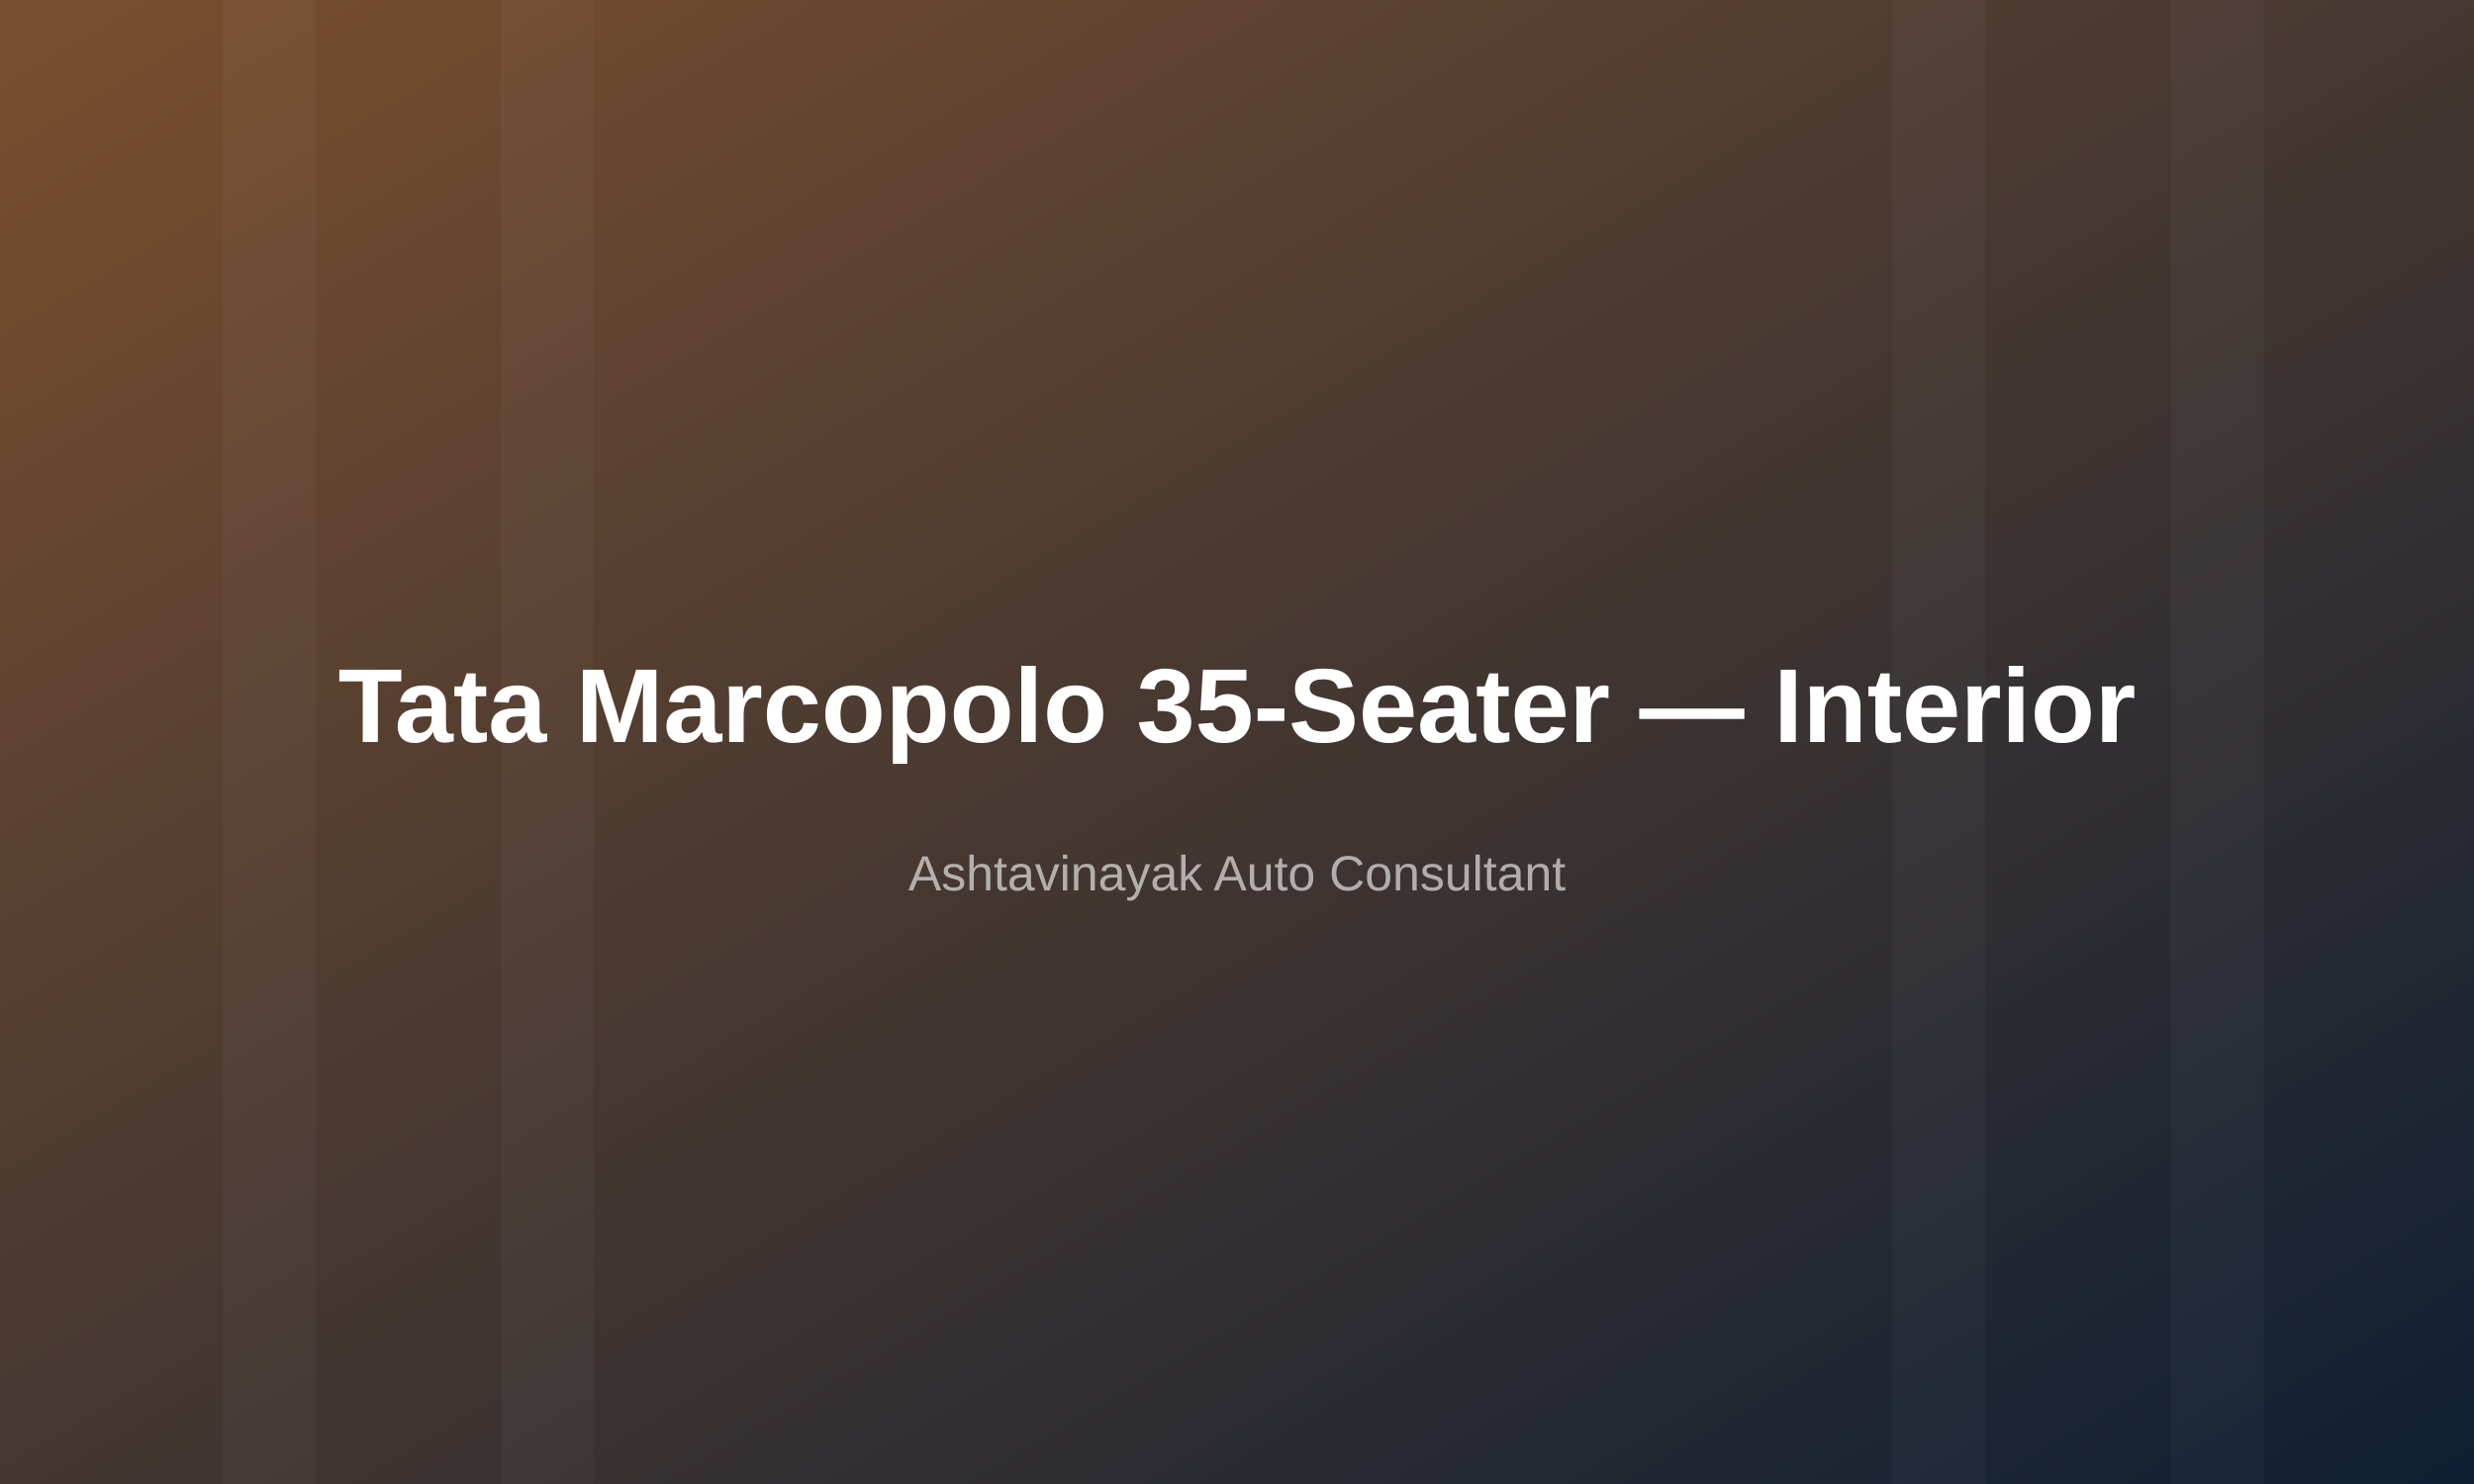
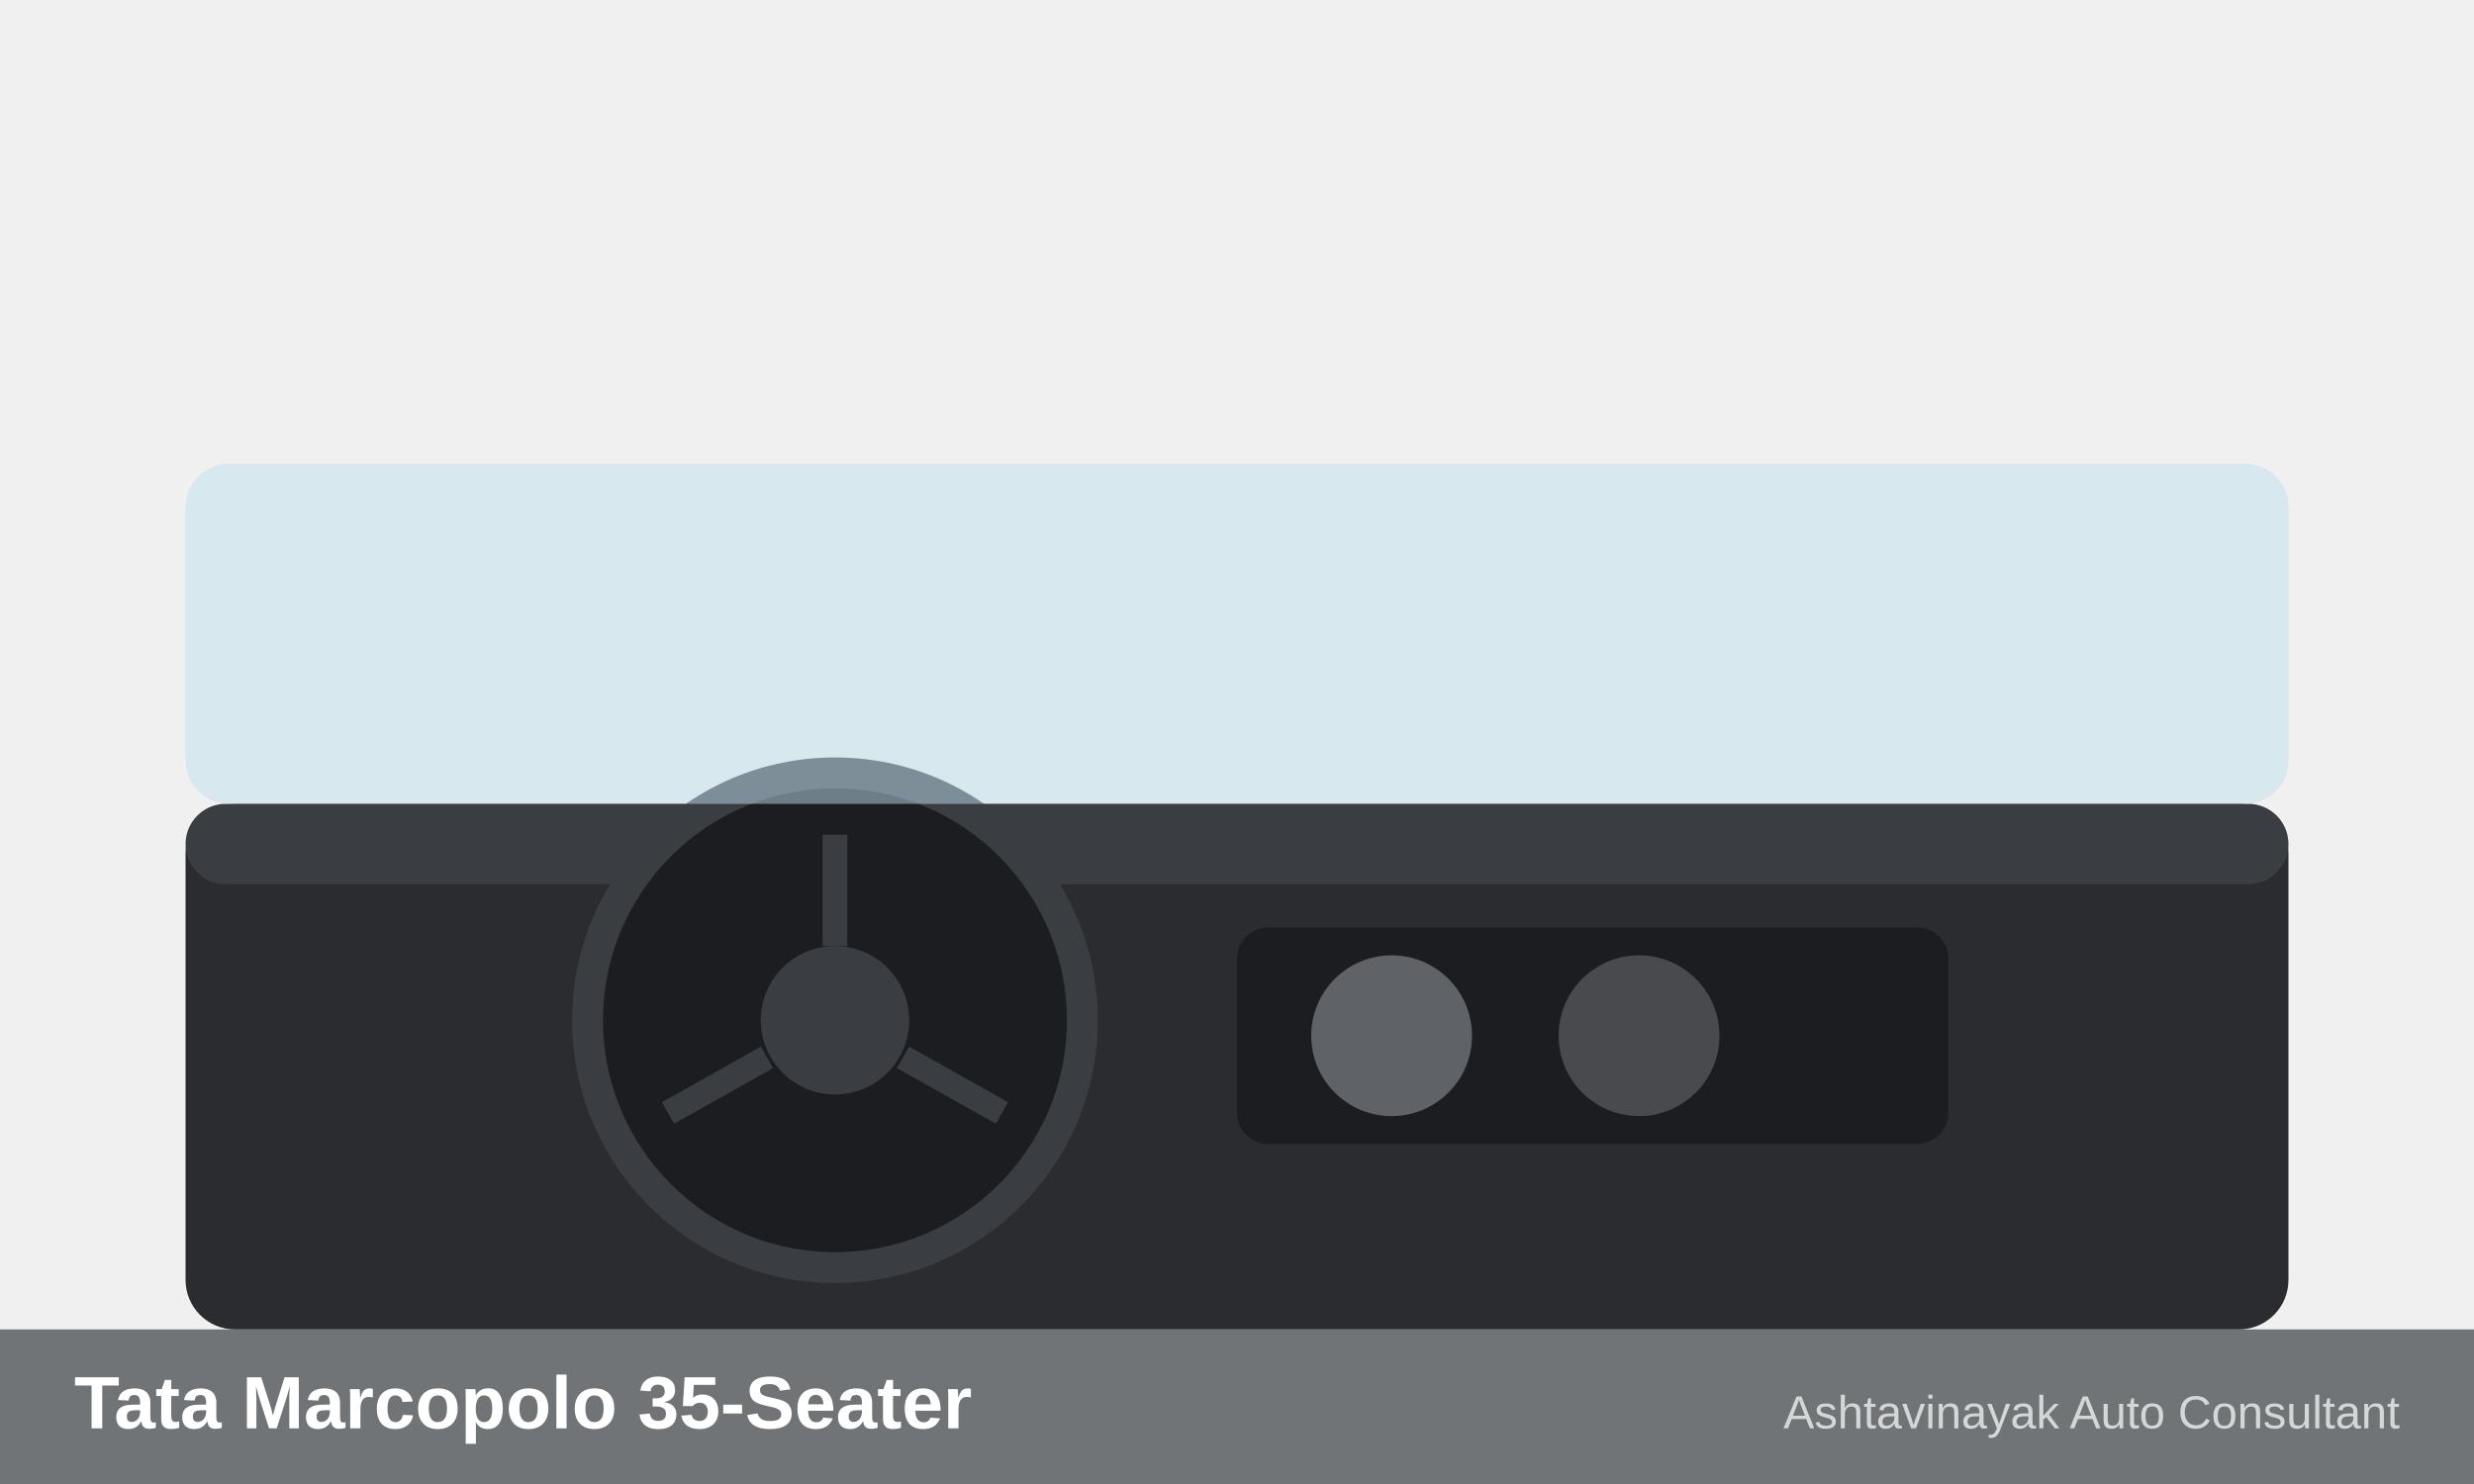
<svg xmlns="http://www.w3.org/2000/svg" width="800" height="480" viewBox="0 0 800 480">
  <defs>
-     <linearGradient id="g36" x1="0" y1="0" x2="1" y2="1">
-       <stop offset="0" stop-color="#7a4f2f" />
-       <stop offset="1" stop-color="#0f1f33" />
+     <linearGradient id="sky" x1="0" y1="0" x2="0" y2="1">
+       <stop offset="0" stop-color="#4a5568" />
+       <stop offset="1" stop-color="#20232a" />
    </linearGradient>
  </defs>
-   <rect width="800" height="480" fill="url(#g36)" />
-   <rect x="612" y="0" width="30" height="480" fill="white" opacity="0.03" />
-   <rect x="702" y="0" width="30" height="480" fill="white" opacity="0.03" />
-   <rect x="72" y="0" width="30" height="480" fill="white" opacity="0.03" />
-   <rect x="162" y="0" width="30" height="480" fill="white" opacity="0.03" />
-   <text x="50%" y="50%" text-anchor="middle" font-family="Arial, sans-serif" font-size="34" font-weight="700" fill="white">Tata Marcopolo 35-Seater — Interior</text>
-   <text x="50%" y="60%" text-anchor="middle" font-family="Arial, sans-serif" font-size="16" fill="rgba(255,255,255,0.6)">Ashtavinayak Auto Consultant</text>
+   <rect x="60" y="260" width="680" height="170" rx="16" fill="#2a2c30" />
+   <rect x="60" y="260" width="680" height="26" rx="13" fill="#3a3d42" />
+   <circle cx="270" cy="330" r="80" fill="#1c1d20" />
+   <circle cx="270" cy="330" r="80" fill="none" stroke="#3a3d42" stroke-width="10" />
+   <circle cx="270" cy="330" r="24" fill="#3a3d42" />
+   <line x1="270" y1="270" x2="270" y2="306" stroke="#3a3d42" stroke-width="8" />
+   <line x1="216" y1="360" x2="248" y2="342" stroke="#3a3d42" stroke-width="8" />
+   <line x1="324" y1="360" x2="292" y2="342" stroke="#3a3d42" stroke-width="8" />
+   <rect x="400" y="300" width="230" height="70" rx="10" fill="#1c1d20" />
+   <circle cx="450" cy="335" r="26" fill="#6b6f73" opacity="0.85" />
+   <circle cx="530" cy="335" r="26" fill="#6b6f73" opacity="0.55" />
+   <rect x="60" y="150" width="680" height="110" rx="14" fill="#bfe0ee" opacity="0.5" />
+   <rect x="0" y="430" width="800" height="50" fill="rgba(10,15,20,0.55)" />
+   <text x="24" y="462" font-family="Arial, sans-serif" font-size="24" font-weight="700" fill="white">Tata Marcopolo 35-Seater</text>
+   <text x="776" y="462" text-anchor="end" font-family="Arial, sans-serif" font-size="15" fill="rgba(255,255,255,0.7)">Ashtavinayak Auto Consultant</text>
</svg>
